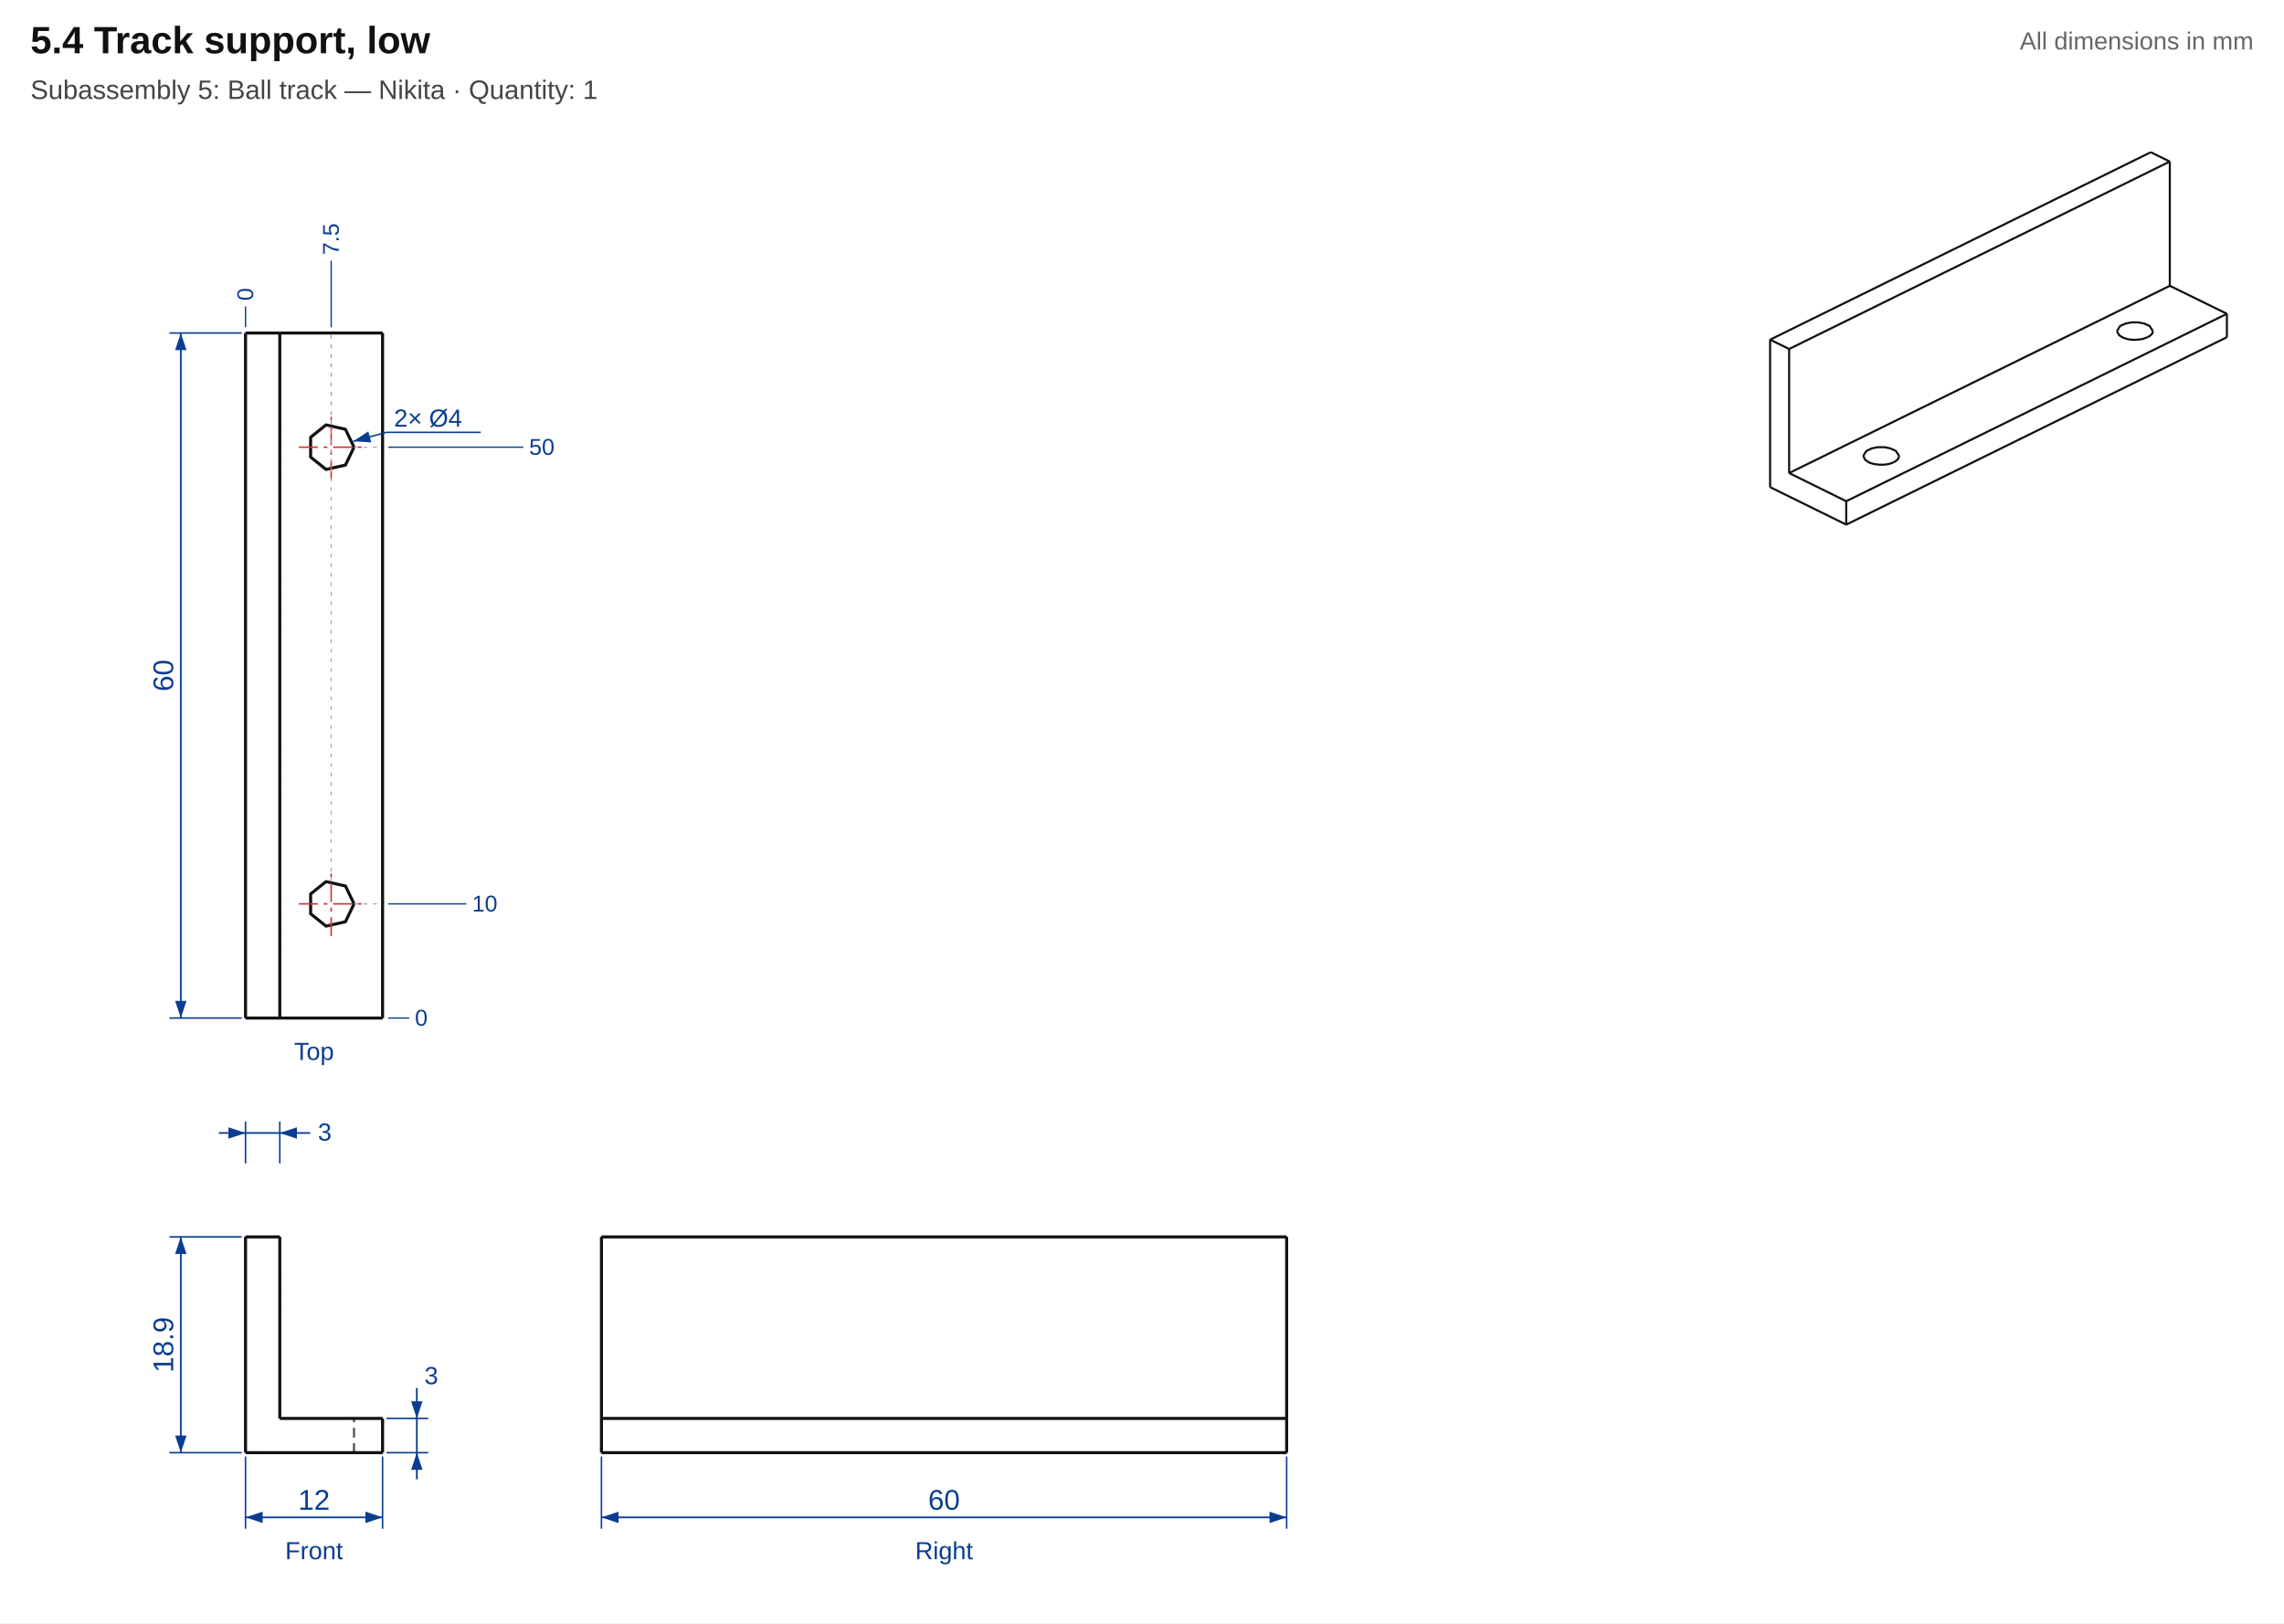
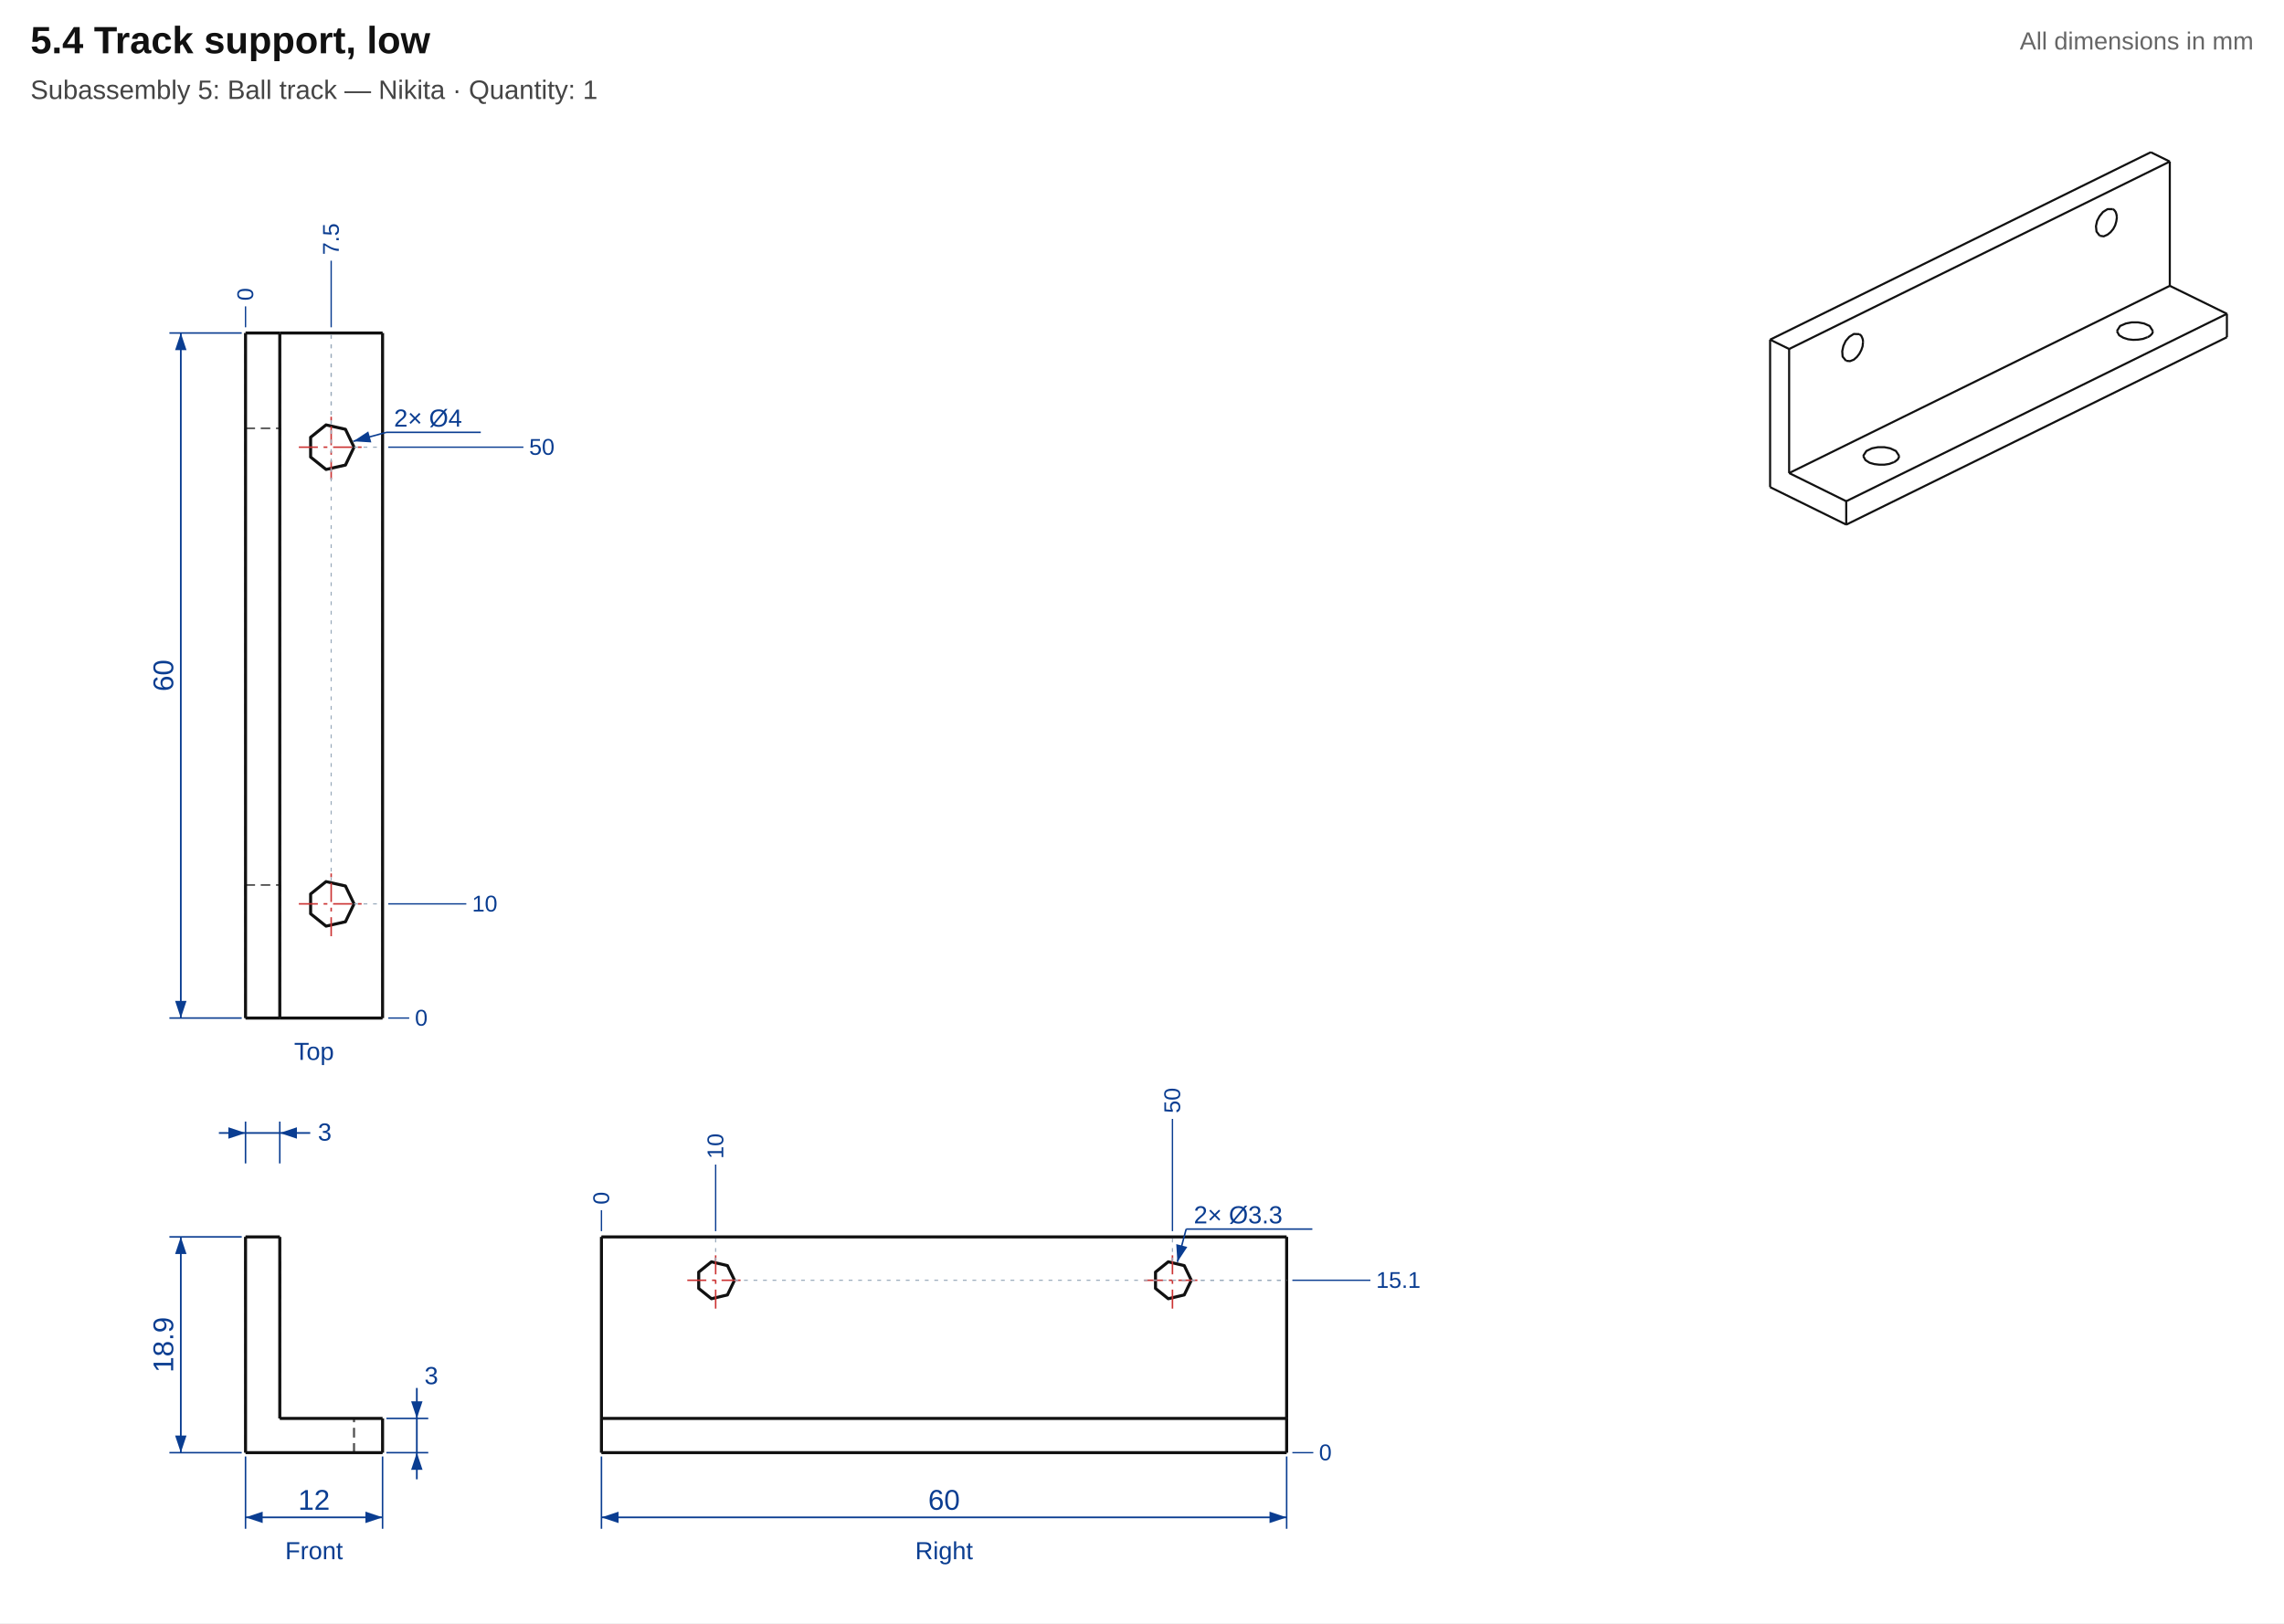
<svg xmlns="http://www.w3.org/2000/svg" viewBox="0 0 1200 853" width="1200" height="853">
  <rect width="100%" height="100%" fill="white" />
  <text x="16" y="28" font-size="20" font-weight="bold" font-family="Arial,Helvetica,sans-serif" fill="#111">5.4  Track support, low</text>
  <text x="1184" y="26" font-size="13" text-anchor="end" font-family="Arial,Helvetica,sans-serif" fill="#666">All dimensions in mm</text>
  <polyline points="129.0,650.0 129.0,763.4" fill="none" stroke="#555" stroke-width="0.9" stroke-linejoin="round" stroke-dasharray="5 3" />
+   <polyline points="129.0,672.8 129.0,674.2 129.0,675.6 129.0,677.0 129.0,678.5 129.0,679.9 129.0,681.3 129.0,682.7" fill="none" stroke="#555" stroke-width="0.9" stroke-linejoin="round" stroke-dasharray="5 3" />
+   <polyline points="129.0,682.7 129.0,679.9 129.0,677.0 129.0,674.2 129.0,671.4 129.0,668.6 129.0,665.7 129.0,662.9" fill="none" stroke="#555" stroke-width="0.9" stroke-linejoin="round" stroke-dasharray="5 3" />
+   <polyline points="129.0,662.9 129.0,664.3 129.0,665.7 129.0,667.1 129.0,668.6 129.0,670.0 129.0,671.4 129.0,672.8" fill="none" stroke="#555" stroke-width="0.9" stroke-linejoin="round" stroke-dasharray="5 3" />
+   <polyline points="129.0,672.8 129.0,674.2 129.0,675.6 129.0,677.0 129.0,678.5 129.0,679.9 129.0,681.3 129.0,682.7" fill="none" stroke="#555" stroke-width="0.9" stroke-linejoin="round" stroke-dasharray="5 3" />
+   <polyline points="129.0,682.7 129.0,679.9 129.0,677.0 129.0,674.2 129.0,671.4 129.0,668.6 129.0,665.7 129.0,662.9" fill="none" stroke="#555" stroke-width="0.9" stroke-linejoin="round" stroke-dasharray="5 3" />
+   <polyline points="129.0,662.9 129.0,664.3 129.0,665.7 129.0,667.1 129.0,668.6 129.0,670.0 129.0,671.4 129.0,672.8" fill="none" stroke="#555" stroke-width="0.9" stroke-linejoin="round" stroke-dasharray="5 3" />
  <polyline points="201.0,763.4 129.0,763.4" fill="none" stroke="#555" stroke-width="0.9" stroke-linejoin="round" stroke-dasharray="5 3" />
  <polyline points="186.0,763.4 182.6,763.4 179.1,763.4 175.7,763.4 172.3,763.4 168.9,763.4 165.4,763.4 162.0,763.4" fill="none" stroke="#555" stroke-width="0.9" stroke-linejoin="round" stroke-dasharray="5 3" />
  <polyline points="162.0,763.4 165.4,763.4 168.9,763.4 172.3,763.4 175.7,763.4 179.1,763.4 182.6,763.4 186.0,763.4" fill="none" stroke="#555" stroke-width="0.9" stroke-linejoin="round" stroke-dasharray="5 3" />
  <polyline points="186.0,763.4 182.6,763.4 179.1,763.4 175.7,763.4 172.3,763.4 168.9,763.4 165.4,763.4 162.0,763.4" fill="none" stroke="#555" stroke-width="0.9" stroke-linejoin="round" stroke-dasharray="5 3" />
  <polyline points="162.0,763.4 165.4,763.4 168.9,763.4 172.3,763.4 175.7,763.4 179.1,763.4 182.6,763.4 186.0,763.4" fill="none" stroke="#555" stroke-width="0.9" stroke-linejoin="round" stroke-dasharray="5 3" />
  <polyline points="129.0,650.0 147.0,650.0" fill="none" stroke="#555" stroke-width="0.9" stroke-linejoin="round" stroke-dasharray="5 3" />
  <polyline points="147.0,745.4 147.0,650.0" fill="none" stroke="#555" stroke-width="0.9" stroke-linejoin="round" stroke-dasharray="5 3" />
  <polyline points="147.0,745.4 201.0,745.4" fill="none" stroke="#555" stroke-width="0.9" stroke-linejoin="round" stroke-dasharray="5 3" />
  <polyline points="201.0,763.4 201.0,745.4" fill="none" stroke="#555" stroke-width="0.9" stroke-linejoin="round" stroke-dasharray="5 3" />
+   <polyline points="147.0,672.8 147.0,674.2 147.0,675.6 147.0,677.0 147.0,678.5 147.0,679.9 147.0,681.3 147.0,682.7" fill="none" stroke="#555" stroke-width="0.9" stroke-linejoin="round" stroke-dasharray="5 3" />
+   <polyline points="147.0,682.7 147.0,679.9 147.0,677.0 147.0,674.2 147.0,671.4 147.0,668.6 147.0,665.7 147.0,662.9" fill="none" stroke="#555" stroke-width="0.9" stroke-linejoin="round" stroke-dasharray="5 3" />
+   <polyline points="147.0,662.9 147.0,664.3 147.0,665.7 147.0,667.1 147.0,668.6 147.0,670.0 147.0,671.4 147.0,672.8" fill="none" stroke="#555" stroke-width="0.9" stroke-linejoin="round" stroke-dasharray="5 3" />
+   <polyline points="147.0,672.8 147.0,674.2 147.0,675.6 147.0,677.0 147.0,678.5 147.0,679.9 147.0,681.3 147.0,682.7" fill="none" stroke="#555" stroke-width="0.9" stroke-linejoin="round" stroke-dasharray="5 3" />
+   <polyline points="147.0,682.7 147.0,679.9 147.0,677.0 147.0,674.2 147.0,671.4 147.0,668.6 147.0,665.7 147.0,662.9" fill="none" stroke="#555" stroke-width="0.9" stroke-linejoin="round" stroke-dasharray="5 3" />
+   <polyline points="147.0,662.9 147.0,664.3 147.0,665.7 147.0,667.1 147.0,668.6 147.0,670.0 147.0,671.4 147.0,672.8" fill="none" stroke="#555" stroke-width="0.9" stroke-linejoin="round" stroke-dasharray="5 3" />
  <polyline points="186.0,745.4 182.6,745.4 179.1,745.4 175.7,745.4 172.3,745.4 168.9,745.4 165.4,745.4 162.0,745.4" fill="none" stroke="#555" stroke-width="0.9" stroke-linejoin="round" stroke-dasharray="5 3" />
  <polyline points="162.0,745.4 165.4,745.4 168.9,745.4 172.3,745.4 175.7,745.4 179.1,745.4 182.6,745.4 186.0,745.4" fill="none" stroke="#555" stroke-width="0.9" stroke-linejoin="round" stroke-dasharray="5 3" />
  <polyline points="186.0,745.4 182.6,745.4 179.1,745.4 175.7,745.4 172.3,745.4 168.9,745.4 165.4,745.4 162.0,745.4" fill="none" stroke="#555" stroke-width="0.9" stroke-linejoin="round" stroke-dasharray="5 3" />
  <polyline points="162.0,745.4 165.4,745.4 168.9,745.4 172.3,745.4 175.7,745.4 179.1,745.4 182.6,745.4 186.0,745.4" fill="none" stroke="#555" stroke-width="0.9" stroke-linejoin="round" stroke-dasharray="5 3" />
  <polyline points="186.0,763.4 186.0,745.4" fill="none" stroke="#555" stroke-width="0.9" stroke-linejoin="round" stroke-dasharray="5 3" />
  <polyline points="186.0,763.4 186.0,745.4" fill="none" stroke="#555" stroke-width="0.9" stroke-linejoin="round" stroke-dasharray="5 3" />
  <polyline points="129.0,763.4 129.0,650.0" fill="none" stroke="#111" stroke-width="1.6" stroke-linejoin="round" />
  <polyline points="129.0,763.4 201.0,763.4" fill="none" stroke="#111" stroke-width="1.6" stroke-linejoin="round" />
  <polyline points="129.0,650.0 147.0,650.0" fill="none" stroke="#111" stroke-width="1.6" stroke-linejoin="round" />
  <polyline points="147.0,745.4 147.0,650.0" fill="none" stroke="#111" stroke-width="1.6" stroke-linejoin="round" />
  <polyline points="147.0,745.4 201.0,745.4" fill="none" stroke="#111" stroke-width="1.6" stroke-linejoin="round" />
  <polyline points="201.0,763.4 201.0,745.4" fill="none" stroke="#111" stroke-width="1.6" stroke-linejoin="round" />
  <line x1="129.0" y1="765.4" x2="129.0" y2="803.4" stroke="#0a3d91" stroke-width="0.8" />
  <line x1="201.0" y1="765.4" x2="201.0" y2="803.4" stroke="#0a3d91" stroke-width="0.8" />
  <line x1="129.0" y1="797.4" x2="201.0" y2="797.4" stroke="#0a3d91" stroke-width="0.9" />
  <polygon points="129.0,797.4 138.0,794.4 138.0,800.4" fill="#0a3d91" />
  <polygon points="201.0,797.4 192.0,800.4 192.0,794.4" fill="#0a3d91" />
  <text x="165.0" y="793.4" font-size="15" font-family="Arial,Helvetica,sans-serif" text-anchor="middle" fill="#0a3d91">12</text>
  <line x1="127.0" y1="763.4" x2="89.0" y2="763.4" stroke="#0a3d91" stroke-width="0.8" />
  <line x1="127.0" y1="650.0" x2="89.0" y2="650.0" stroke="#0a3d91" stroke-width="0.8" />
  <line x1="95.0" y1="763.4" x2="95.0" y2="650.0" stroke="#0a3d91" stroke-width="0.9" />
  <polygon points="95.0,763.4 92.0,754.4 98.0,754.4" fill="#0a3d91" />
  <polygon points="95.0,650.0 98.0,659.0 92.0,659.0" fill="#0a3d91" />
  <text x="91.0" y="706.7" font-size="15" font-family="Arial,Helvetica,sans-serif" text-anchor="middle" fill="#0a3d91" transform="rotate(-90.0 91.0 706.7)">18.9</text>
  <line x1="129.0" y1="611.4" x2="129.0" y2="589.4" stroke="#0a3d91" stroke-width="0.8" />
  <line x1="147.0" y1="611.4" x2="147.0" y2="589.4" stroke="#0a3d91" stroke-width="0.8" />
  <line x1="129.0" y1="595.4" x2="147.0" y2="595.4" stroke="#0a3d91" stroke-width="0.9" />
  <polygon points="129.0,595.4 120.0,598.4 120.0,592.4" fill="#0a3d91" />
  <polygon points="147.0,595.4 156.0,592.4 156.0,598.4" fill="#0a3d91" />
  <line x1="115.0" y1="595.4" x2="129.0" y2="595.4" stroke="#0a3d91" stroke-width="0.9" />
  <line x1="147.0" y1="595.4" x2="163.0" y2="595.4" stroke="#0a3d91" stroke-width="0.9" />
  <text x="167.0" y="599.4" font-size="13" font-family="Arial,Helvetica,sans-serif" text-anchor="start" fill="#0a3d91">3</text>
  <line x1="203.0" y1="763.4" x2="225.0" y2="763.4" stroke="#0a3d91" stroke-width="0.8" />
  <line x1="203.0" y1="745.4" x2="225.0" y2="745.4" stroke="#0a3d91" stroke-width="0.8" />
  <line x1="219.0" y1="763.4" x2="219.0" y2="745.4" stroke="#0a3d91" stroke-width="0.9" />
  <polygon points="219.0,763.4 222.0,772.4 216.0,772.4" fill="#0a3d91" />
  <polygon points="219.0,745.4 216.0,736.4 222.0,736.4" fill="#0a3d91" />
  <line x1="219.0" y1="777.4" x2="219.0" y2="763.4" stroke="#0a3d91" stroke-width="0.9" />
  <line x1="219.0" y1="745.4" x2="219.0" y2="729.4" stroke="#0a3d91" stroke-width="0.9" />
  <text x="223.0" y="727.4" font-size="13" font-family="Arial,Helvetica,sans-serif" text-anchor="start" fill="#0a3d91">3</text>
  <text x="165.0" y="819.4" font-size="13" font-family="Arial,Helvetica,sans-serif" text-anchor="middle" fill="#0a3d91">Front</text>
  <polyline points="129.0,535.0 129.0,175.0" fill="none" stroke="#555" stroke-width="0.9" stroke-linejoin="round" stroke-dasharray="5 3" />
+   <polyline points="129.0,225.1 129.0,227.9 129.0,230.8 129.0,233.6 129.0,236.4 129.0,239.2 129.0,242.1 129.0,244.9" fill="none" stroke="#555" stroke-width="0.9" stroke-linejoin="round" stroke-dasharray="5 3" />
+   <polyline points="129.0,244.9 129.0,242.1 129.0,239.2 129.0,236.4 129.0,233.6 129.0,230.8 129.0,227.9 129.0,225.1" fill="none" stroke="#555" stroke-width="0.9" stroke-linejoin="round" stroke-dasharray="5 3" />
+   <polyline points="129.0,465.1 129.0,467.9 129.0,470.8 129.0,473.6 129.0,476.4 129.0,479.2 129.0,482.1 129.0,484.9" fill="none" stroke="#555" stroke-width="0.9" stroke-linejoin="round" stroke-dasharray="5 3" />
+   <polyline points="129.0,484.9 129.0,482.1 129.0,479.2 129.0,476.4 129.0,473.6 129.0,470.8 129.0,467.9 129.0,465.1" fill="none" stroke="#555" stroke-width="0.9" stroke-linejoin="round" stroke-dasharray="5 3" />
  <polyline points="129.0,535.0 201.0,535.0" fill="none" stroke="#555" stroke-width="0.9" stroke-linejoin="round" stroke-dasharray="5 3" />
  <polyline points="201.0,175.0 129.0,175.0" fill="none" stroke="#555" stroke-width="0.9" stroke-linejoin="round" stroke-dasharray="5 3" />
  <polyline points="201.0,535.0 201.0,175.0" fill="none" stroke="#555" stroke-width="0.9" stroke-linejoin="round" stroke-dasharray="5 3" />
  <polyline points="186.0,475.0 181.5,484.4 171.3,486.7 163.2,480.2 163.2,469.8 171.3,463.3 181.5,465.6 186.0,475.0" fill="none" stroke="#555" stroke-width="0.9" stroke-linejoin="round" stroke-dasharray="5 3" />
  <polyline points="186.0,235.0 181.5,244.4 171.3,246.7 163.2,240.2 163.2,229.8 171.3,223.3 181.5,225.6 186.0,235.0" fill="none" stroke="#555" stroke-width="0.9" stroke-linejoin="round" stroke-dasharray="5 3" />
+   <polyline points="129.0,225.1 147.0,225.1" fill="none" stroke="#555" stroke-width="0.9" stroke-linejoin="round" stroke-dasharray="5 3" />
+   <polyline points="147.0,225.1 147.0,227.9 147.0,230.8 147.0,233.6 147.0,236.4 147.0,239.2 147.0,242.1 147.0,244.9" fill="none" stroke="#555" stroke-width="0.9" stroke-linejoin="round" stroke-dasharray="5 3" />
+   <polyline points="147.0,244.9 147.0,242.1 147.0,239.2 147.0,236.4 147.0,233.6 147.0,230.8 147.0,227.9 147.0,225.1" fill="none" stroke="#555" stroke-width="0.9" stroke-linejoin="round" stroke-dasharray="5 3" />
+   <polyline points="129.0,465.1 147.0,465.1" fill="none" stroke="#555" stroke-width="0.9" stroke-linejoin="round" stroke-dasharray="5 3" />
+   <polyline points="147.0,465.1 147.0,467.9 147.0,470.8 147.0,473.6 147.0,476.4 147.0,479.2 147.0,482.1 147.0,484.9" fill="none" stroke="#555" stroke-width="0.9" stroke-linejoin="round" stroke-dasharray="5 3" />
+   <polyline points="147.0,484.9 147.0,482.1 147.0,479.2 147.0,476.4 147.0,473.6 147.0,470.8 147.0,467.9 147.0,465.1" fill="none" stroke="#555" stroke-width="0.9" stroke-linejoin="round" stroke-dasharray="5 3" />
  <polyline points="147.0,175.0 147.0,535.0" fill="none" stroke="#555" stroke-width="0.9" stroke-linejoin="round" stroke-dasharray="5 3" />
  <polyline points="129.0,535.0 129.0,175.0" fill="none" stroke="#111" stroke-width="1.6" stroke-linejoin="round" />
  <polyline points="129.0,535.0 147.0,535.0" fill="none" stroke="#111" stroke-width="1.6" stroke-linejoin="round" />
  <polyline points="147.0,535.0 201.0,535.0" fill="none" stroke="#111" stroke-width="1.6" stroke-linejoin="round" />
  <polyline points="129.0,175.0 147.0,175.0" fill="none" stroke="#111" stroke-width="1.6" stroke-linejoin="round" />
+   <polyline points="147.0,535.0 147.0,175.0" fill="none" stroke="#111" stroke-width="1.6" stroke-linejoin="round" />
  <polyline points="147.0,175.0 201.0,175.0" fill="none" stroke="#111" stroke-width="1.6" stroke-linejoin="round" />
-   <polyline points="147.0,535.0 147.0,175.0" fill="none" stroke="#111" stroke-width="1.6" stroke-linejoin="round" />
  <polyline points="201.0,535.0 201.0,175.0" fill="none" stroke="#111" stroke-width="1.6" stroke-linejoin="round" />
  <polyline points="186.0,475.0 181.5,484.4 171.3,486.7 163.2,480.2 163.2,469.8 171.3,463.3 181.5,465.6 186.0,475.0" fill="none" stroke="#111" stroke-width="1.6" stroke-linejoin="round" />
  <polyline points="186.0,235.0 181.5,244.4 171.3,246.7 163.2,240.2 163.2,229.8 171.3,223.3 181.5,225.6 186.0,235.0" fill="none" stroke="#111" stroke-width="1.6" stroke-linejoin="round" />
  <line x1="157.0" y1="475.0" x2="191.0" y2="475.0" stroke="#c33" stroke-width="0.8" stroke-dasharray="10 3 2 3" />
  <line x1="174.0" y1="492.0" x2="174.0" y2="458.0" stroke="#c33" stroke-width="0.8" stroke-dasharray="10 3 2 3" />
  <line x1="157.0" y1="235.0" x2="191.0" y2="235.0" stroke="#c33" stroke-width="0.8" stroke-dasharray="10 3 2 3" />
  <line x1="174.0" y1="252.0" x2="174.0" y2="218.0" stroke="#c33" stroke-width="0.8" stroke-dasharray="10 3 2 3" />
  <line x1="127.0" y1="535.0" x2="89.0" y2="535.0" stroke="#0a3d91" stroke-width="0.8" />
  <line x1="127.0" y1="175.0" x2="89.0" y2="175.0" stroke="#0a3d91" stroke-width="0.8" />
  <line x1="95.0" y1="535.0" x2="95.0" y2="175.0" stroke="#0a3d91" stroke-width="0.9" />
  <polygon points="95.0,535.0 92.0,526.0 98.0,526.0" fill="#0a3d91" />
  <polygon points="95.0,175.0 98.0,184.0 92.0,184.0" fill="#0a3d91" />
  <text x="91.0" y="355.0" font-size="15" font-family="Arial,Helvetica,sans-serif" text-anchor="middle" fill="#0a3d91" transform="rotate(-90.0 91.0 355.0)">60</text>
  <line x1="129.0" y1="172.0" x2="129.0" y2="161.0" stroke="#0a3d91" stroke-width="0.7" />
  <text x="133.0" y="158.0" font-size="12" font-family="Arial,Helvetica,sans-serif" text-anchor="start" fill="#0a3d91" transform="rotate(-90 133.0 158.0)">0</text>
  <line x1="174.0" y1="463.0" x2="174.0" y2="175.0" stroke="#9ab" stroke-width="0.6" stroke-dasharray="2 3" />
  <line x1="174.0" y1="223.0" x2="174.0" y2="175.0" stroke="#9ab" stroke-width="0.6" stroke-dasharray="2 3" />
  <line x1="174.0" y1="172.0" x2="174.0" y2="137.0" stroke="#0a3d91" stroke-width="0.7" />
  <text x="178.0" y="134.0" font-size="12" font-family="Arial,Helvetica,sans-serif" text-anchor="start" fill="#0a3d91" transform="rotate(-90 178.0 134.0)">7.5</text>
  <line x1="204.0" y1="535.0" x2="215.0" y2="535.0" stroke="#0a3d91" stroke-width="0.7" />
  <text x="218.0" y="539.0" font-size="12" font-family="Arial,Helvetica,sans-serif" text-anchor="start" fill="#0a3d91">0</text>
  <line x1="186.0" y1="475.0" x2="201.0" y2="475.0" stroke="#9ab" stroke-width="0.6" stroke-dasharray="2 3" />
  <line x1="204.0" y1="475.0" x2="245.0" y2="475.0" stroke="#0a3d91" stroke-width="0.7" />
  <text x="248.0" y="479.0" font-size="12" font-family="Arial,Helvetica,sans-serif" text-anchor="start" fill="#0a3d91">10</text>
  <line x1="186.0" y1="235.0" x2="201.0" y2="235.0" stroke="#9ab" stroke-width="0.6" stroke-dasharray="2 3" />
  <line x1="204.0" y1="235.0" x2="275.0" y2="235.0" stroke="#0a3d91" stroke-width="0.7" />
  <text x="278.0" y="239.0" font-size="12" font-family="Arial,Helvetica,sans-serif" text-anchor="start" fill="#0a3d91">50</text>
  <line x1="185.6" y1="231.9" x2="203.0" y2="227.2" stroke="#0a3d91" stroke-width="0.8" />
  <polygon points="185.6,231.9 193.5,226.7 195.1,232.5" fill="#0a3d91" />
  <line x1="203.0" y1="227.2" x2="252.6" y2="227.2" stroke="#0a3d91" stroke-width="0.8" />
  <text x="207.0" y="224.2" font-size="13" font-family="Arial,Helvetica,sans-serif" text-anchor="start" fill="#0a3d91">2× Ø4</text>
  <text x="165.0" y="557.0" font-size="13" font-family="Arial,Helvetica,sans-serif" text-anchor="middle" fill="#0a3d91">Top</text>
  <polyline points="316.0,763.4 316.0,650.0" fill="none" stroke="#555" stroke-width="0.9" stroke-linejoin="round" stroke-dasharray="5 3" />
  <polyline points="316.0,763.4 676.0,763.4" fill="none" stroke="#555" stroke-width="0.9" stroke-linejoin="round" stroke-dasharray="5 3" />
+   <polyline points="316.0,650.0 676.0,650.0" fill="none" stroke="#555" stroke-width="0.9" stroke-linejoin="round" stroke-dasharray="5 3" />
  <polyline points="676.0,650.0 676.0,763.4" fill="none" stroke="#555" stroke-width="0.9" stroke-linejoin="round" stroke-dasharray="5 3" />
-   <polyline points="316.0,650.0 676.0,650.0" fill="none" stroke="#555" stroke-width="0.9" stroke-linejoin="round" stroke-dasharray="5 3" />
+   <polyline points="625.9,672.8 622.2,680.5 613.8,682.5 607.1,677.1 607.1,668.5 613.8,663.1 622.2,665.1 625.9,672.8" fill="none" stroke="#555" stroke-width="0.9" stroke-linejoin="round" stroke-dasharray="5 3" />
+   <polyline points="385.9,672.8 382.2,680.5 373.8,682.5 367.1,677.1 367.1,668.5 373.8,663.1 382.2,665.1 385.9,672.8" fill="none" stroke="#555" stroke-width="0.9" stroke-linejoin="round" stroke-dasharray="5 3" />
  <polyline points="376.0,763.4 374.3,763.4 372.6,763.4 370.9,763.4 369.1,763.4 367.4,763.4 365.7,763.4 364.0,763.4" fill="none" stroke="#555" stroke-width="0.9" stroke-linejoin="round" stroke-dasharray="5 3" />
  <polyline points="364.0,763.4 367.4,763.4 370.9,763.4 374.3,763.4 377.7,763.4 381.1,763.4 384.6,763.4 388.0,763.4" fill="none" stroke="#555" stroke-width="0.9" stroke-linejoin="round" stroke-dasharray="5 3" />
  <polyline points="388.0,763.4 386.3,763.4 384.6,763.4 382.9,763.4 381.1,763.4 379.4,763.4 377.7,763.4 376.0,763.4" fill="none" stroke="#555" stroke-width="0.9" stroke-linejoin="round" stroke-dasharray="5 3" />
  <polyline points="616.0,763.4 614.3,763.4 612.6,763.4 610.9,763.4 609.1,763.4 607.4,763.4 605.7,763.4 604.0,763.4" fill="none" stroke="#555" stroke-width="0.9" stroke-linejoin="round" stroke-dasharray="5 3" />
  <polyline points="604.0,763.4 607.4,763.4 610.9,763.4 614.3,763.4 617.7,763.4 621.1,763.4 624.6,763.4 628.0,763.4" fill="none" stroke="#555" stroke-width="0.9" stroke-linejoin="round" stroke-dasharray="5 3" />
  <polyline points="628.0,763.4 626.3,763.4 624.6,763.4 622.9,763.4 621.1,763.4 619.4,763.4 617.7,763.4 616.0,763.4" fill="none" stroke="#555" stroke-width="0.9" stroke-linejoin="round" stroke-dasharray="5 3" />
  <polyline points="676.0,745.4 316.0,745.4" fill="none" stroke="#555" stroke-width="0.9" stroke-linejoin="round" stroke-dasharray="5 3" />
  <polyline points="376.0,745.4 374.3,745.4 372.6,745.4 370.9,745.4 369.1,745.4 367.4,745.4 365.7,745.4 364.0,745.4" fill="none" stroke="#555" stroke-width="0.9" stroke-linejoin="round" stroke-dasharray="5 3" />
  <polyline points="364.0,745.4 367.4,745.4 370.9,745.4 374.3,745.4 377.7,745.4 381.1,745.4 384.6,745.4 388.0,745.4" fill="none" stroke="#555" stroke-width="0.9" stroke-linejoin="round" stroke-dasharray="5 3" />
  <polyline points="388.0,745.4 386.3,745.4 384.6,745.4 382.9,745.4 381.1,745.4 379.4,745.4 377.7,745.4 376.0,745.4" fill="none" stroke="#555" stroke-width="0.9" stroke-linejoin="round" stroke-dasharray="5 3" />
  <polyline points="616.0,745.4 614.3,745.4 612.6,745.4 610.9,745.4 609.1,745.4 607.4,745.4 605.7,745.4 604.0,745.4" fill="none" stroke="#555" stroke-width="0.9" stroke-linejoin="round" stroke-dasharray="5 3" />
  <polyline points="604.0,745.4 607.4,745.4 610.9,745.4 614.3,745.4 617.7,745.4 621.1,745.4 624.6,745.4 628.0,745.4" fill="none" stroke="#555" stroke-width="0.9" stroke-linejoin="round" stroke-dasharray="5 3" />
  <polyline points="628.0,745.4 626.3,745.4 624.6,745.4 622.9,745.4 621.1,745.4 619.4,745.4 617.7,745.4 616.0,745.4" fill="none" stroke="#555" stroke-width="0.9" stroke-linejoin="round" stroke-dasharray="5 3" />
  <polyline points="316.0,745.4 316.0,650.0" fill="none" stroke="#111" stroke-width="1.6" stroke-linejoin="round" />
  <polyline points="316.0,763.4 316.0,745.4" fill="none" stroke="#111" stroke-width="1.6" stroke-linejoin="round" />
  <polyline points="316.0,763.4 676.0,763.4" fill="none" stroke="#111" stroke-width="1.6" stroke-linejoin="round" />
+   <polyline points="316.0,650.0 676.0,650.0" fill="none" stroke="#111" stroke-width="1.6" stroke-linejoin="round" />
  <polyline points="676.0,745.4 676.0,650.0" fill="none" stroke="#111" stroke-width="1.6" stroke-linejoin="round" />
  <polyline points="676.0,763.4 676.0,745.4" fill="none" stroke="#111" stroke-width="1.6" stroke-linejoin="round" />
-   <polyline points="316.0,650.0 676.0,650.0" fill="none" stroke="#111" stroke-width="1.6" stroke-linejoin="round" />
+   <polyline points="625.9,672.8 622.2,680.5 613.8,682.5 607.1,677.1 607.1,668.5 613.8,663.1 622.2,665.1 625.9,672.8" fill="none" stroke="#111" stroke-width="1.6" stroke-linejoin="round" />
+   <polyline points="385.9,672.8 382.2,680.5 373.8,682.5 367.1,677.1 367.1,668.5 373.8,663.1 382.2,665.1 385.9,672.8" fill="none" stroke="#111" stroke-width="1.6" stroke-linejoin="round" />
  <polyline points="316.0,745.4 676.0,745.4" fill="none" stroke="#111" stroke-width="1.6" stroke-linejoin="round" />
+   <line x1="361.1" y1="672.8" x2="390.9" y2="672.8" stroke="#c33" stroke-width="0.8" stroke-dasharray="10 3 2 3" />
+   <line x1="376.0" y1="687.7" x2="376.0" y2="657.9" stroke="#c33" stroke-width="0.8" stroke-dasharray="10 3 2 3" />
+   <line x1="601.1" y1="672.8" x2="630.9" y2="672.8" stroke="#c33" stroke-width="0.8" stroke-dasharray="10 3 2 3" />
+   <line x1="616.0" y1="687.7" x2="616.0" y2="657.9" stroke="#c33" stroke-width="0.8" stroke-dasharray="10 3 2 3" />
  <line x1="316.0" y1="765.4" x2="316.0" y2="803.4" stroke="#0a3d91" stroke-width="0.8" />
  <line x1="676.0" y1="765.4" x2="676.0" y2="803.4" stroke="#0a3d91" stroke-width="0.8" />
  <line x1="316.0" y1="797.4" x2="676.0" y2="797.4" stroke="#0a3d91" stroke-width="0.9" />
  <polygon points="316.0,797.4 325.0,794.4 325.0,800.4" fill="#0a3d91" />
  <polygon points="676.0,797.4 667.0,800.4 667.0,794.4" fill="#0a3d91" />
  <text x="496.0" y="793.4" font-size="15" font-family="Arial,Helvetica,sans-serif" text-anchor="middle" fill="#0a3d91">60</text>
+   <line x1="316.0" y1="647.0" x2="316.0" y2="636.0" stroke="#0a3d91" stroke-width="0.7" />
+   <text x="320.0" y="633.0" font-size="12" font-family="Arial,Helvetica,sans-serif" text-anchor="start" fill="#0a3d91" transform="rotate(-90 320.0 633.0)">0</text>
+   <line x1="376.0" y1="662.9" x2="376.0" y2="650.0" stroke="#9ab" stroke-width="0.6" stroke-dasharray="2 3" />
+   <line x1="376.0" y1="647.0" x2="376.0" y2="612.0" stroke="#0a3d91" stroke-width="0.7" />
+   <text x="380.0" y="609.0" font-size="12" font-family="Arial,Helvetica,sans-serif" text-anchor="start" fill="#0a3d91" transform="rotate(-90 380.0 609.0)">10</text>
+   <line x1="616.0" y1="662.9" x2="616.0" y2="650.0" stroke="#9ab" stroke-width="0.6" stroke-dasharray="2 3" />
+   <line x1="616.0" y1="647.0" x2="616.0" y2="588.0" stroke="#0a3d91" stroke-width="0.7" />
+   <text x="620.0" y="585.0" font-size="12" font-family="Arial,Helvetica,sans-serif" text-anchor="start" fill="#0a3d91" transform="rotate(-90 620.0 585.0)">50</text>
+   <line x1="679.0" y1="763.4" x2="690.0" y2="763.4" stroke="#0a3d91" stroke-width="0.7" />
+   <text x="693.0" y="767.4" font-size="12" font-family="Arial,Helvetica,sans-serif" text-anchor="start" fill="#0a3d91">0</text>
+   <line x1="385.9" y1="672.8" x2="676.0" y2="672.8" stroke="#9ab" stroke-width="0.6" stroke-dasharray="2 3" />
+   <line x1="625.9" y1="672.8" x2="676.0" y2="672.8" stroke="#9ab" stroke-width="0.6" stroke-dasharray="2 3" />
+   <line x1="679.0" y1="672.8" x2="720.0" y2="672.8" stroke="#0a3d91" stroke-width="0.7" />
+   <text x="723.0" y="676.8" font-size="12" font-family="Arial,Helvetica,sans-serif" text-anchor="start" fill="#0a3d91">15.1</text>
+   <line x1="618.6" y1="663.2" x2="623.2" y2="645.9" stroke="#0a3d91" stroke-width="0.8" />
+   <polygon points="618.6,663.2 618.0,653.8 623.8,655.3" fill="#0a3d91" />
+   <line x1="623.2" y1="645.9" x2="689.5" y2="645.9" stroke="#0a3d91" stroke-width="0.8" />
+   <text x="627.2" y="642.9" font-size="13" font-family="Arial,Helvetica,sans-serif" text-anchor="start" fill="#0a3d91">2× Ø3.3</text>
  <text x="496.0" y="819.4" font-size="13" font-family="Arial,Helvetica,sans-serif" text-anchor="middle" fill="#0a3d91">Right</text>
  <polyline points="930.0,256.0 930.0,178.5" fill="none" stroke="#111" stroke-width="1.1" stroke-linejoin="round" />
  <polyline points="930.0,178.5 1130.0,80.0" fill="none" stroke="#111" stroke-width="1.1" stroke-linejoin="round" />
  <polyline points="930.0,256.0 970.0,275.7" fill="none" stroke="#111" stroke-width="1.1" stroke-linejoin="round" />
  <polyline points="930.0,178.5 940.0,183.4" fill="none" stroke="#111" stroke-width="1.1" stroke-linejoin="round" />
  <polyline points="940.0,248.6 940.0,183.4" fill="none" stroke="#111" stroke-width="1.1" stroke-linejoin="round" />
  <polyline points="940.0,248.6 970.0,263.4" fill="none" stroke="#111" stroke-width="1.1" stroke-linejoin="round" />
  <polyline points="970.0,275.7 970.0,263.4" fill="none" stroke="#111" stroke-width="1.1" stroke-linejoin="round" />
  <polyline points="970.0,275.7 1170.0,177.2" fill="none" stroke="#111" stroke-width="1.1" stroke-linejoin="round" />
  <polyline points="1130.0,80.0 1140.0,84.9" fill="none" stroke="#111" stroke-width="1.1" stroke-linejoin="round" />
+   <polyline points="940.0,183.4 1140.0,84.9" fill="none" stroke="#111" stroke-width="1.1" stroke-linejoin="round" />
  <polyline points="1140.0,150.2 1140.0,84.9" fill="none" stroke="#111" stroke-width="1.1" stroke-linejoin="round" />
  <polyline points="1140.0,150.2 1170.0,164.9" fill="none" stroke="#111" stroke-width="1.1" stroke-linejoin="round" />
  <polyline points="1170.0,177.2 1170.0,164.9" fill="none" stroke="#111" stroke-width="1.1" stroke-linejoin="round" />
-   <polyline points="940.0,183.4 1140.0,84.9" fill="none" stroke="#111" stroke-width="1.1" stroke-linejoin="round" />
+   <polyline points="1112.2,114.2 1111.9,116.3 1111.3,118.4 1110.3,120.3 1108.9,122.0 1107.3,123.3 1105.3,124.2 1103.2,123.9" fill="none" stroke="#111" stroke-width="1.1" stroke-linejoin="round" />
+   <polyline points="1103.2,123.9 1101.5,121.7 1101.2,118.9 1101.8,116.1 1103.1,113.6 1104.9,111.4 1107.3,109.9 1110.1,109.9" fill="none" stroke="#111" stroke-width="1.1" stroke-linejoin="round" />
+   <polyline points="1110.1,109.9 1110.7,110.3 1111.2,110.9 1111.6,111.5 1111.8,112.1 1112.0,112.8 1112.1,113.5 1112.2,114.2" fill="none" stroke="#111" stroke-width="1.1" stroke-linejoin="round" />
+   <polyline points="978.8,179.9 978.6,182.0 977.9,184.0 976.9,185.9 975.6,187.6 974.0,189.0 972.0,189.8 969.9,189.6" fill="none" stroke="#111" stroke-width="1.1" stroke-linejoin="round" />
+   <polyline points="969.9,189.6 968.1,187.4 967.9,184.6 968.5,181.8 969.7,179.2 971.6,177.0 974.0,175.5 976.8,175.6" fill="none" stroke="#111" stroke-width="1.1" stroke-linejoin="round" />
+   <polyline points="976.8,175.6 977.4,176.0 977.9,176.5 978.2,177.1 978.5,177.8 978.7,178.4 978.8,179.2 978.8,179.9" fill="none" stroke="#111" stroke-width="1.1" stroke-linejoin="round" />
  <polyline points="1140.0,150.2 940.0,248.6" fill="none" stroke="#111" stroke-width="1.1" stroke-linejoin="round" />
  <polyline points="970.0,263.4 1170.0,164.9" fill="none" stroke="#111" stroke-width="1.1" stroke-linejoin="round" />
  <polyline points="995.0,242.9 992.6,243.8 990.0,244.2 987.4,244.2 984.8,243.9 982.3,243.2 980.1,241.8 978.9,239.6" fill="none" stroke="#111" stroke-width="1.1" stroke-linejoin="round" />
  <polyline points="978.9,239.6 980.6,237.0 983.5,235.6 986.7,235.0 990.0,235.0 993.1,235.6 996.1,237.0 997.8,239.6" fill="none" stroke="#111" stroke-width="1.1" stroke-linejoin="round" />
  <polyline points="997.8,239.6 997.7,240.2 997.4,240.8 997.1,241.4 996.6,241.8 996.1,242.2 995.6,242.6 995.0,242.9" fill="none" stroke="#111" stroke-width="1.1" stroke-linejoin="round" />
  <polyline points="1128.3,177.2 1125.9,178.1 1123.3,178.5 1120.7,178.6 1118.1,178.3 1115.6,177.5 1113.4,176.2 1112.2,174.0" fill="none" stroke="#111" stroke-width="1.1" stroke-linejoin="round" />
  <polyline points="1112.2,174.0 1113.9,171.3 1116.9,170.0 1120.0,169.4 1123.3,169.4 1126.5,170.0 1129.4,171.3 1131.1,174.0" fill="none" stroke="#111" stroke-width="1.1" stroke-linejoin="round" />
  <polyline points="1131.1,174.0 1131.0,174.6 1130.8,175.2 1130.4,175.7 1129.9,176.2 1129.4,176.6 1128.9,176.9 1128.3,177.2" fill="none" stroke="#111" stroke-width="1.1" stroke-linejoin="round" />
  <text x="16" y="52" font-size="14" font-family="Arial,Helvetica,sans-serif" fill="#444">Subassembly 5: Ball track — Nikita  ·  Quantity: 1</text>
</svg>
